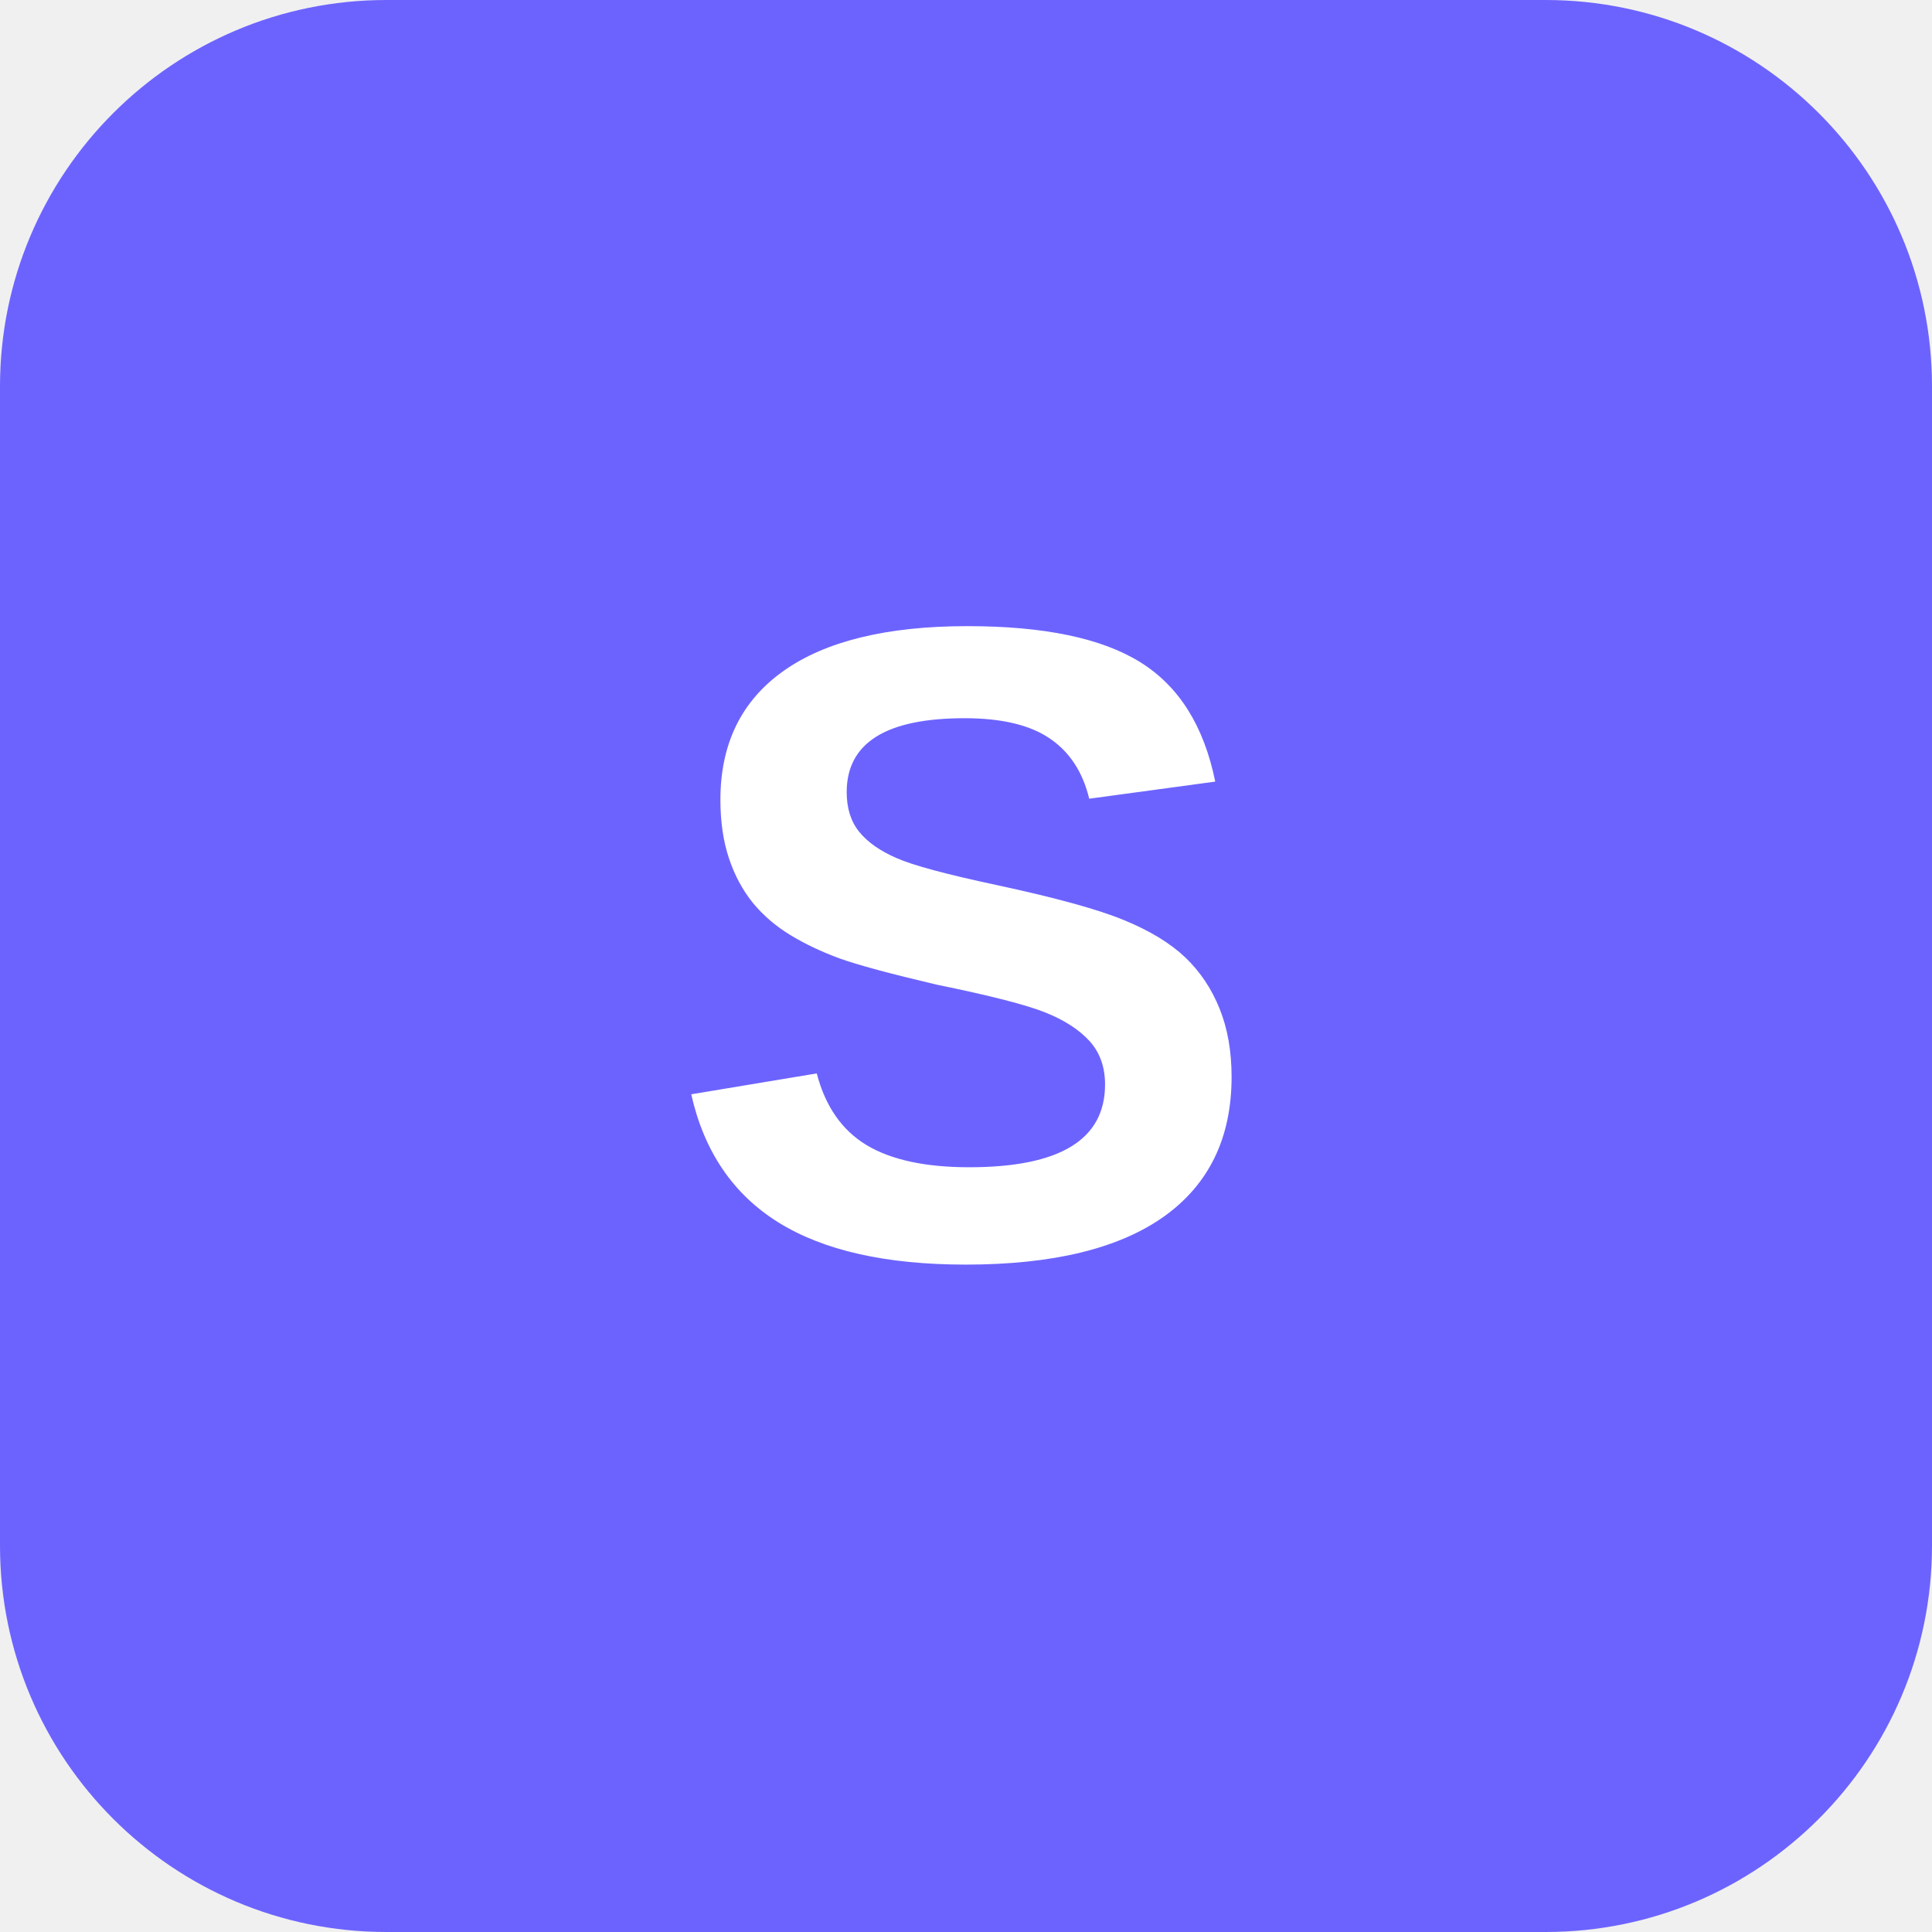
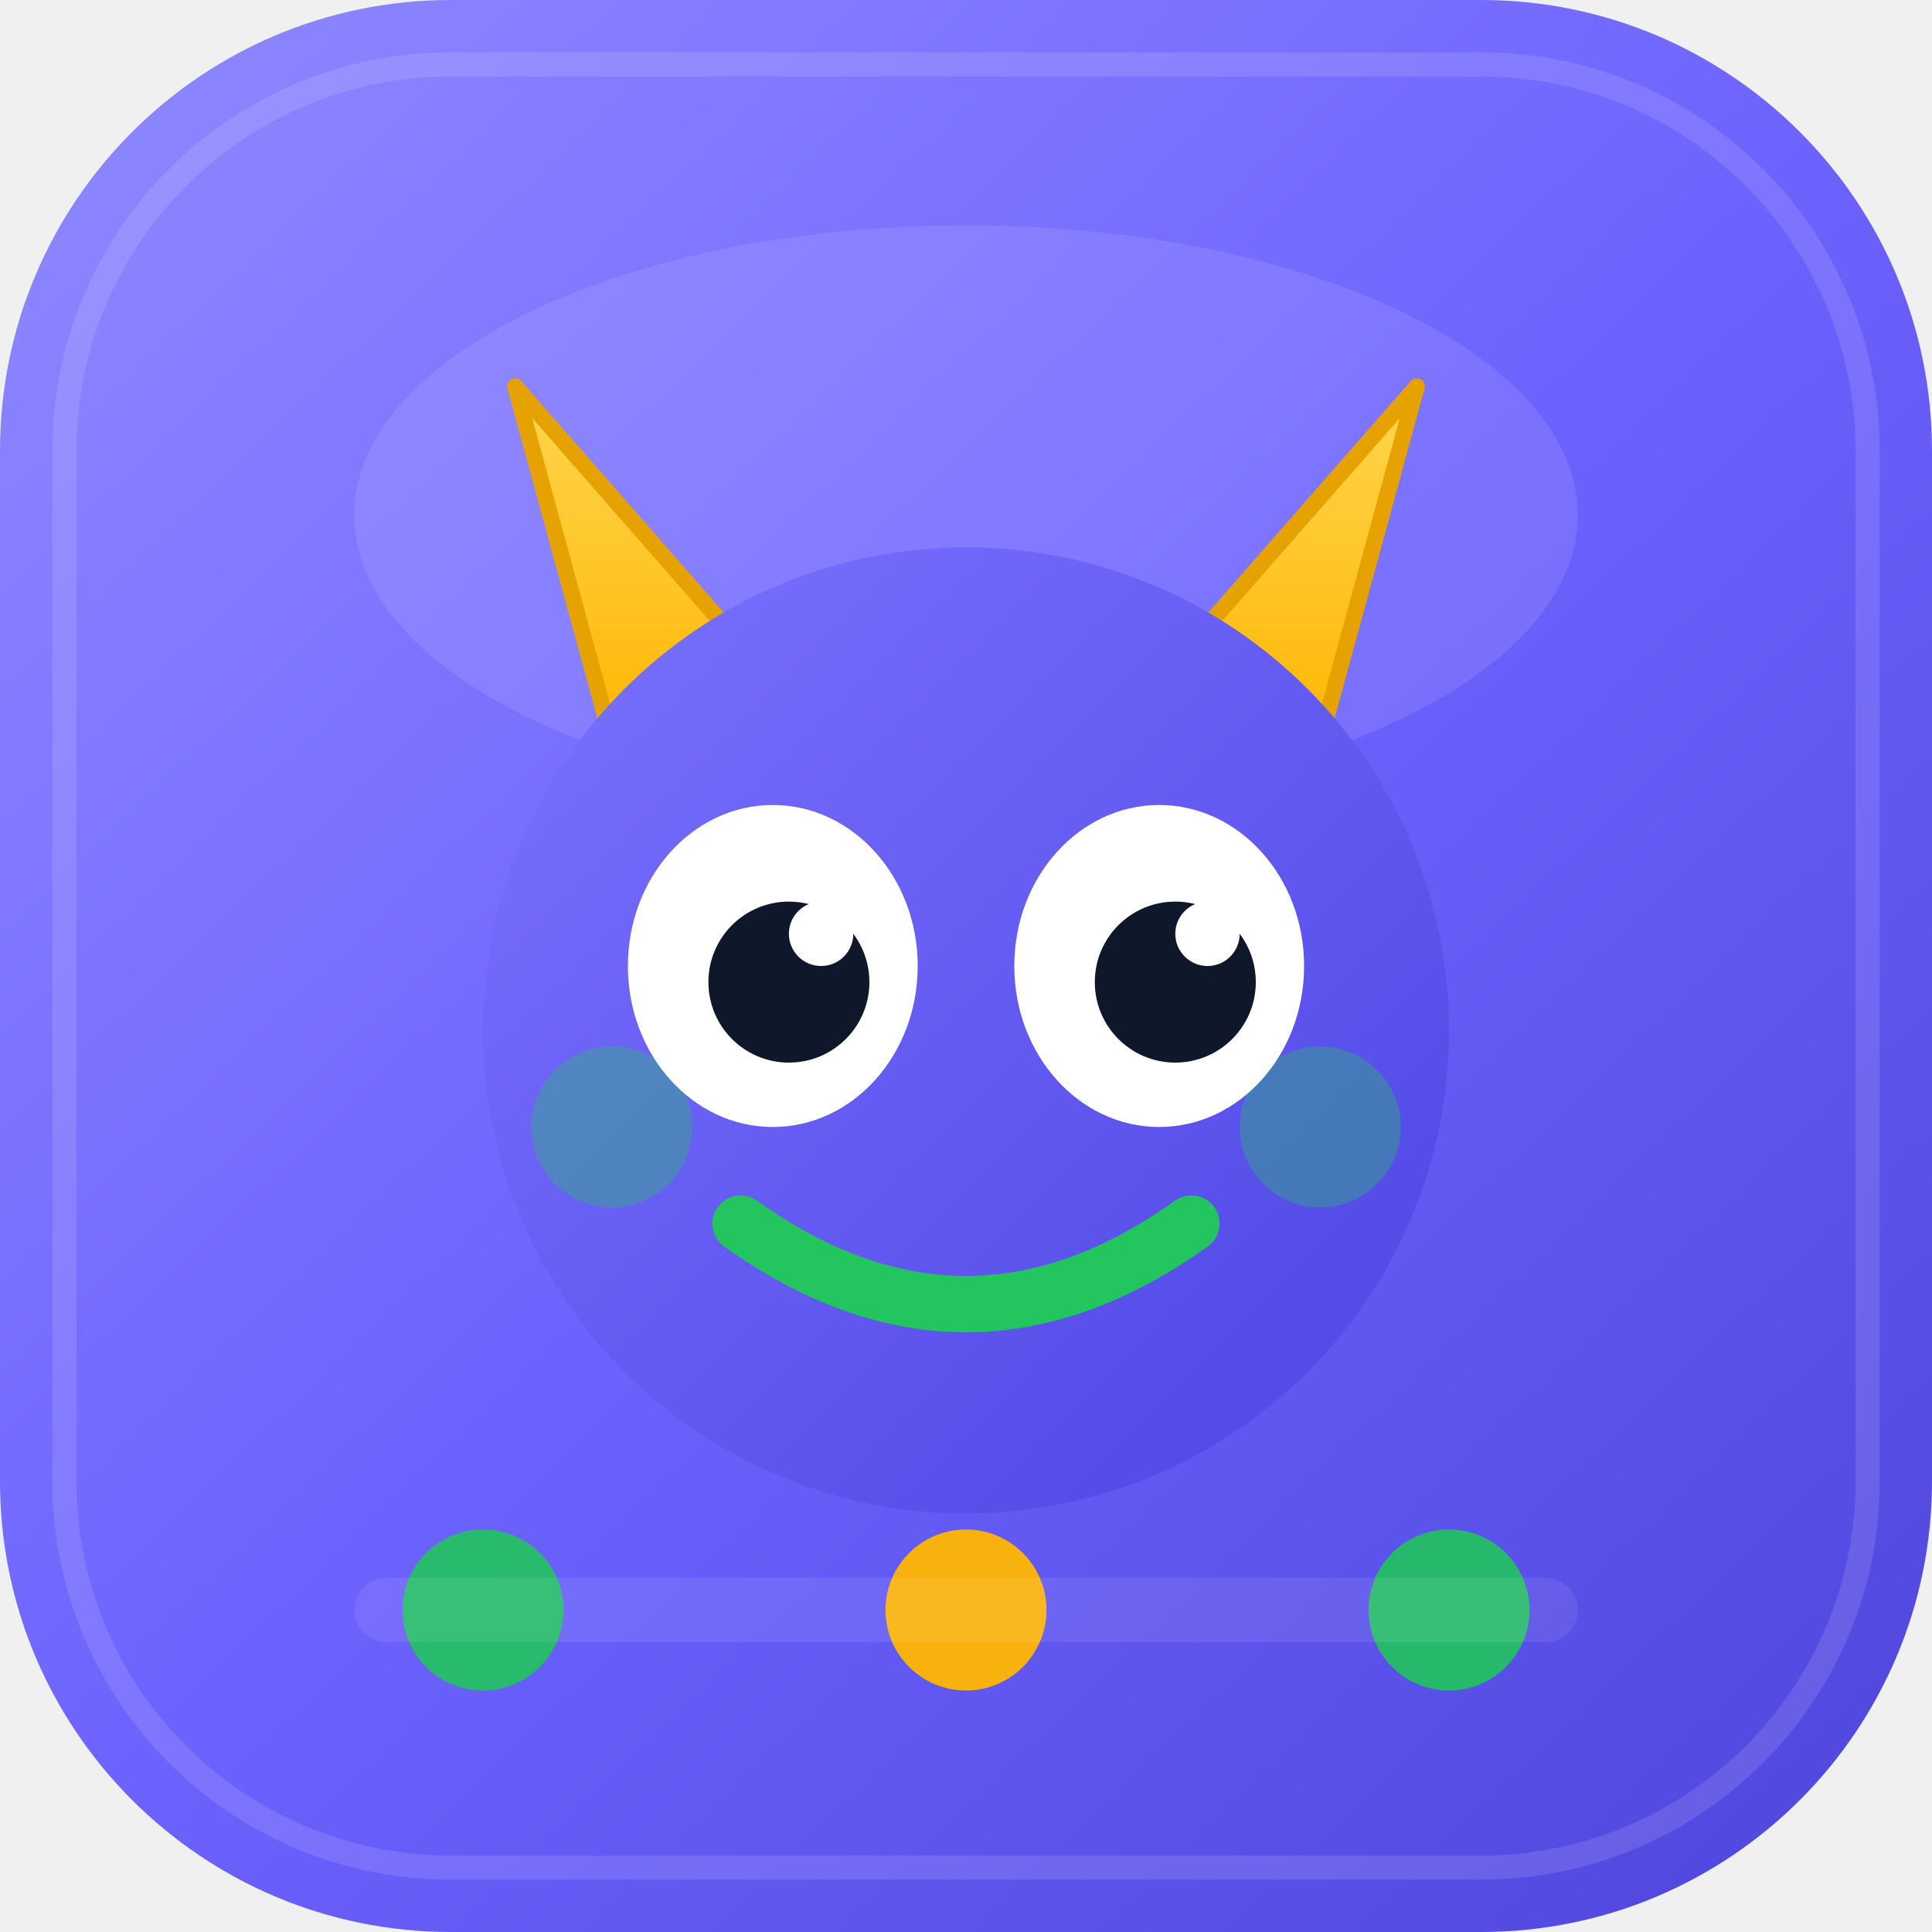
<svg xmlns="http://www.w3.org/2000/svg" viewBox="0 0 120 120" fill="none">
-   <rect width="120" height="120" rx="24" fill="#6C63FF" />
-   <text x="60" y="78" text-anchor="middle" font-family="Arial, sans-serif" font-size="56" font-weight="bold" fill="white">S</text>
+   <defs>
+     <linearGradient id="bg" x1="10" y1="8" x2="110" y2="112" gradientUnits="userSpaceOnUse">
+       <stop stop-color="#8B84FF" />
+       <stop offset="0.5" stop-color="#6C63FF" />
+       <stop offset="1" stop-color="#5249E0" />
+     </linearGradient>
+     <linearGradient id="body" x1="32" y1="34" x2="88" y2="90" gradientUnits="userSpaceOnUse">
+       <stop stop-color="#7A72FF" />
+       <stop offset="1" stop-color="#4F46E5" />
+     </linearGradient>
+     <linearGradient id="horn" x1="0" y1="0" x2="0" y2="1">
+       <stop stop-color="#FFD54F" />
+       <stop offset="1" stop-color="#FFB703" />
+     </linearGradient>
+   </defs>
+   <rect width="120" height="120" rx="28" fill="url(#bg)" />
+   <rect x="4" y="4" width="112" height="112" rx="24" stroke="white" stroke-opacity="0.12" stroke-width="1.5" />
+   <ellipse cx="60" cy="32" rx="38" ry="18" fill="white" fill-opacity="0.1" />
+   <path d="M38 46 L32 24 L46 40 Z" fill="url(#horn)" stroke="#E6A200" stroke-width="1" stroke-linejoin="round" />
+   <path d="M82 46 L88 24 L74 40 Z" fill="url(#horn)" stroke="#E6A200" stroke-width="1" stroke-linejoin="round" />
+   <circle cx="60" cy="64" r="30" fill="url(#body)" />
+   <circle cx="38" cy="70" r="5" fill="#22C55E" fill-opacity="0.35" />
+   <circle cx="82" cy="70" r="5" fill="#22C55E" fill-opacity="0.35" />
+   <ellipse cx="48" cy="60" rx="9" ry="10" fill="white" />
+   <ellipse cx="72" cy="60" rx="9" ry="10" fill="white" />
+   <circle cx="49" cy="61" r="5" fill="#0F172A" />
+   <circle cx="73" cy="61" r="5" fill="#0F172A" />
+   <circle cx="51" cy="58" r="2" fill="white" />
+   <circle cx="75" cy="58" r="2" fill="white" />
+   <path d="M46 76 Q60 86 74 76" stroke="#22C55E" stroke-width="3.5" stroke-linecap="round" fill="none" />
+   <circle cx="30" cy="100" r="5" fill="#22C55E" fill-opacity="0.9" />
+   <circle cx="60" cy="100" r="5" fill="#FFB703" fill-opacity="0.95" />
+   <circle cx="90" cy="100" r="5" fill="#22C55E" fill-opacity="0.9" />
+   <rect x="22" y="98" width="76" height="4" rx="2" fill="white" fill-opacity="0.08" />
</svg>
